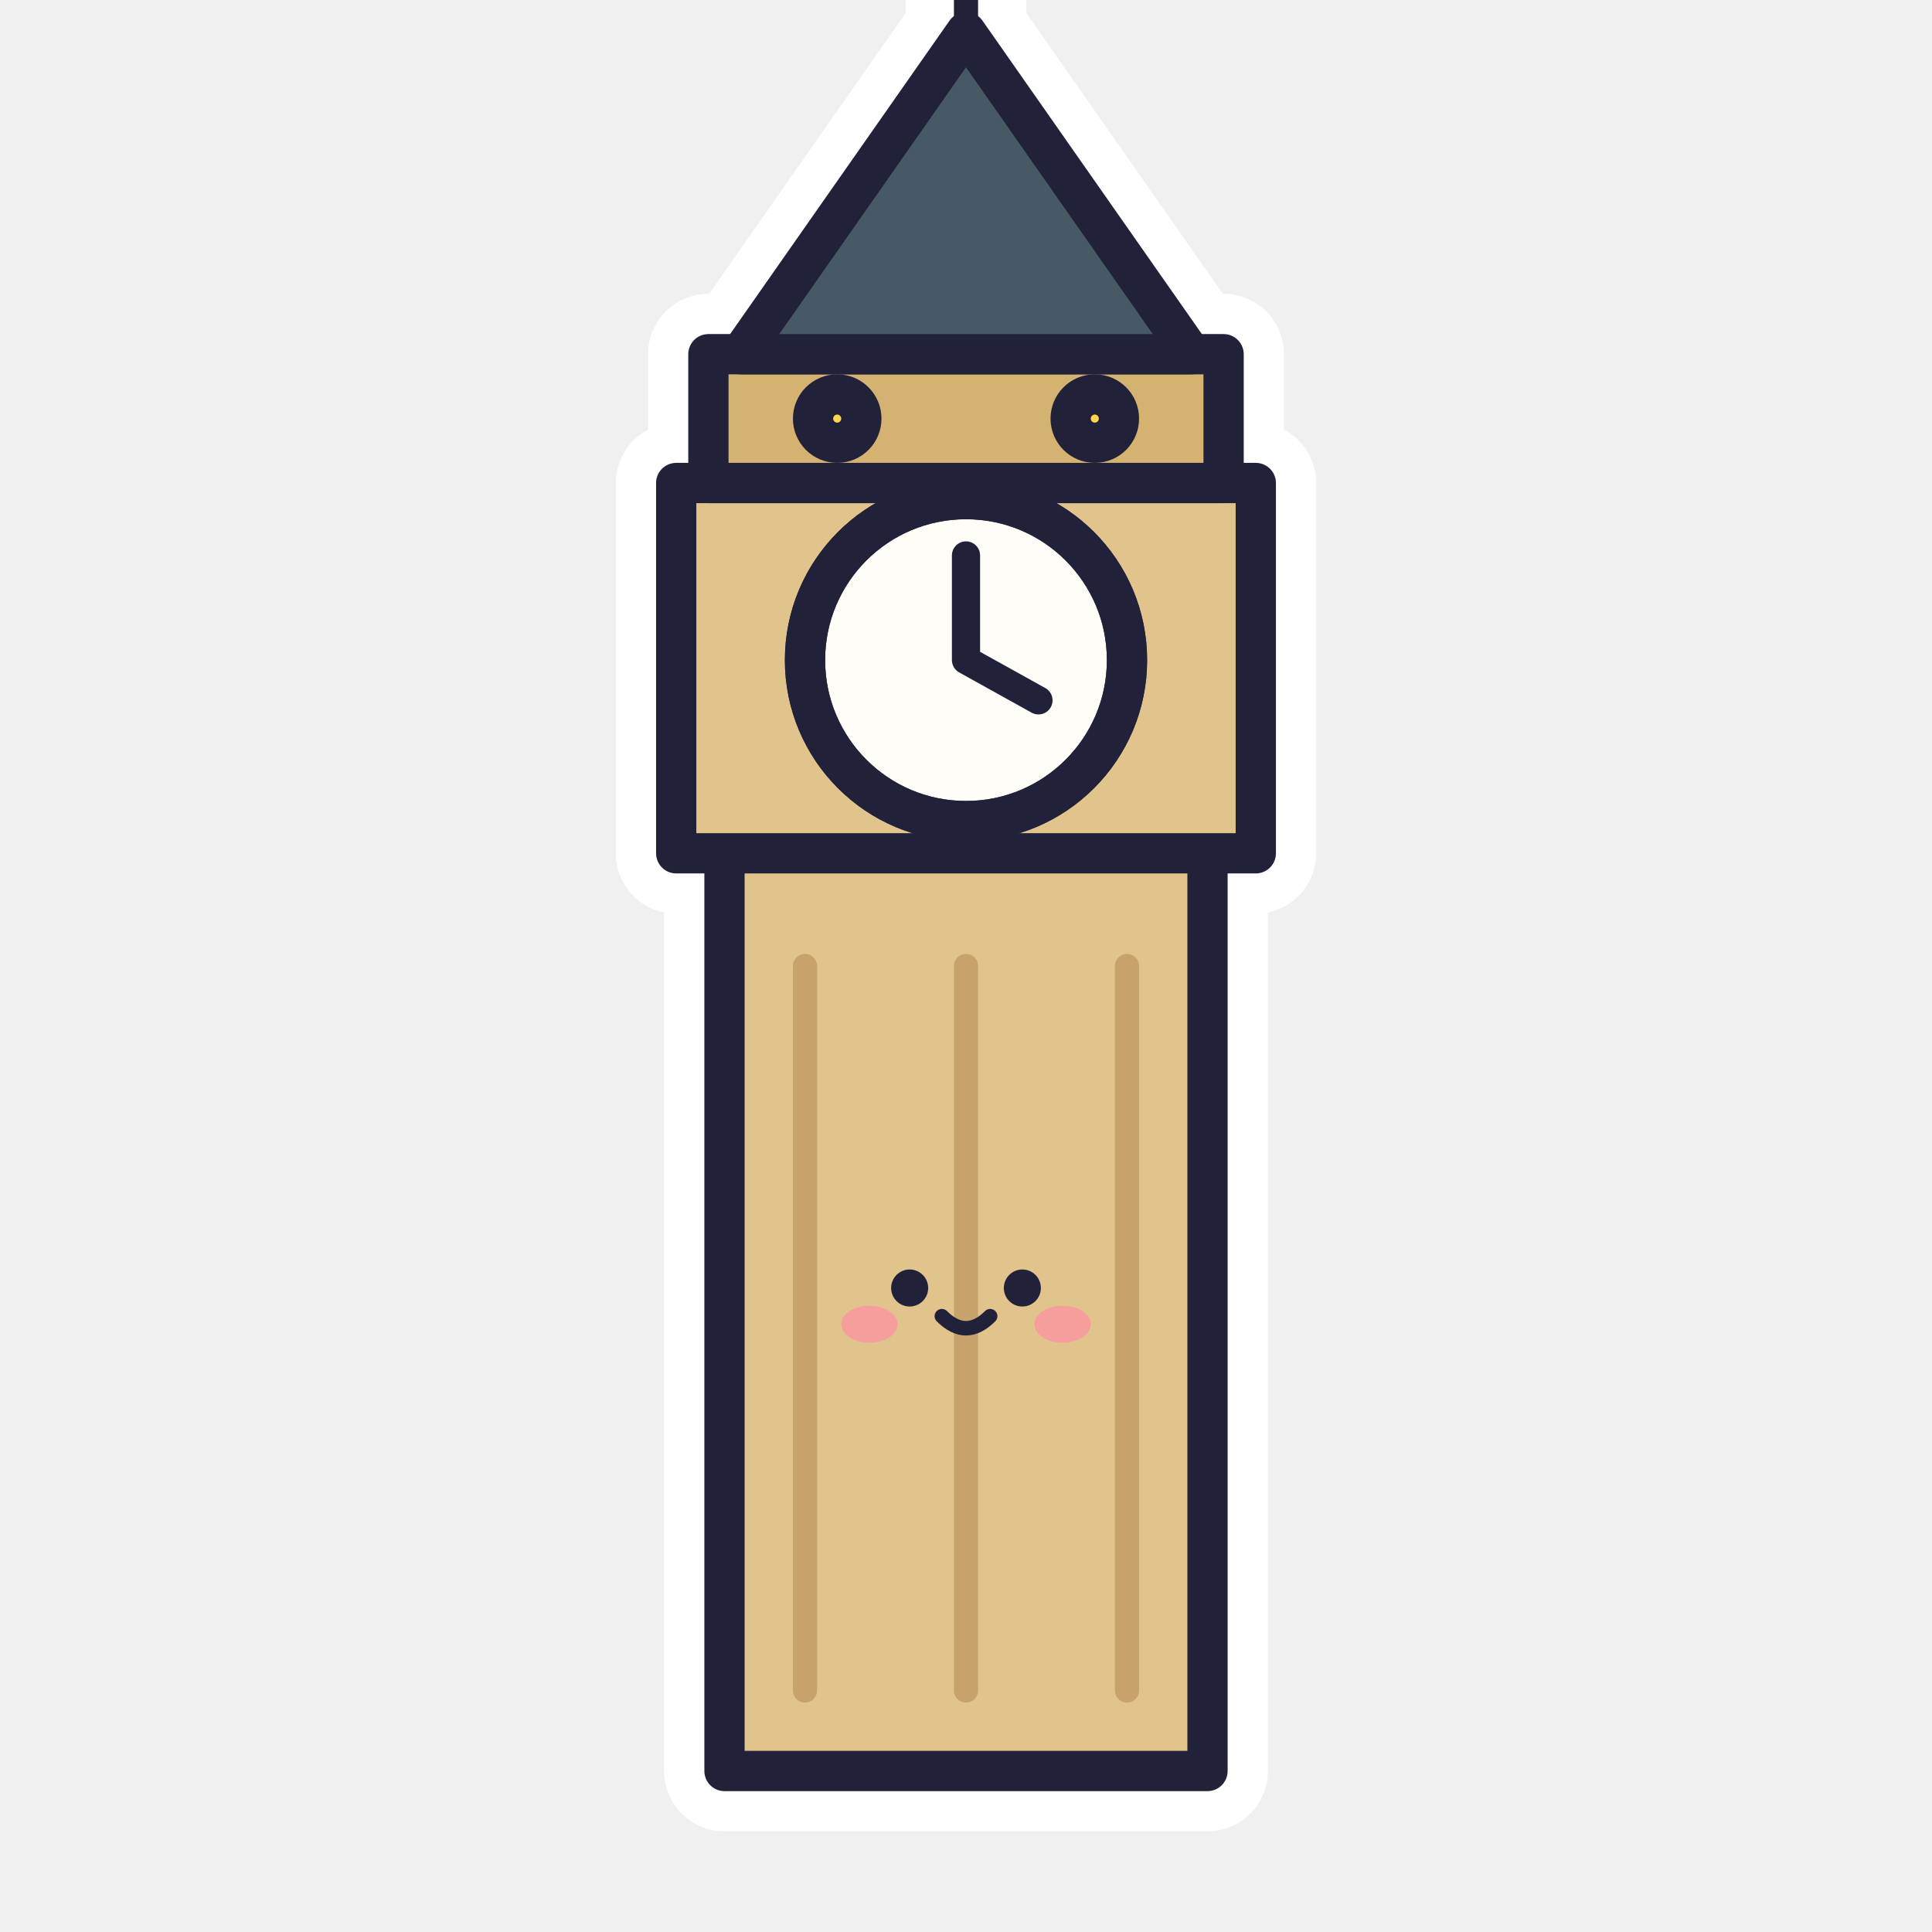
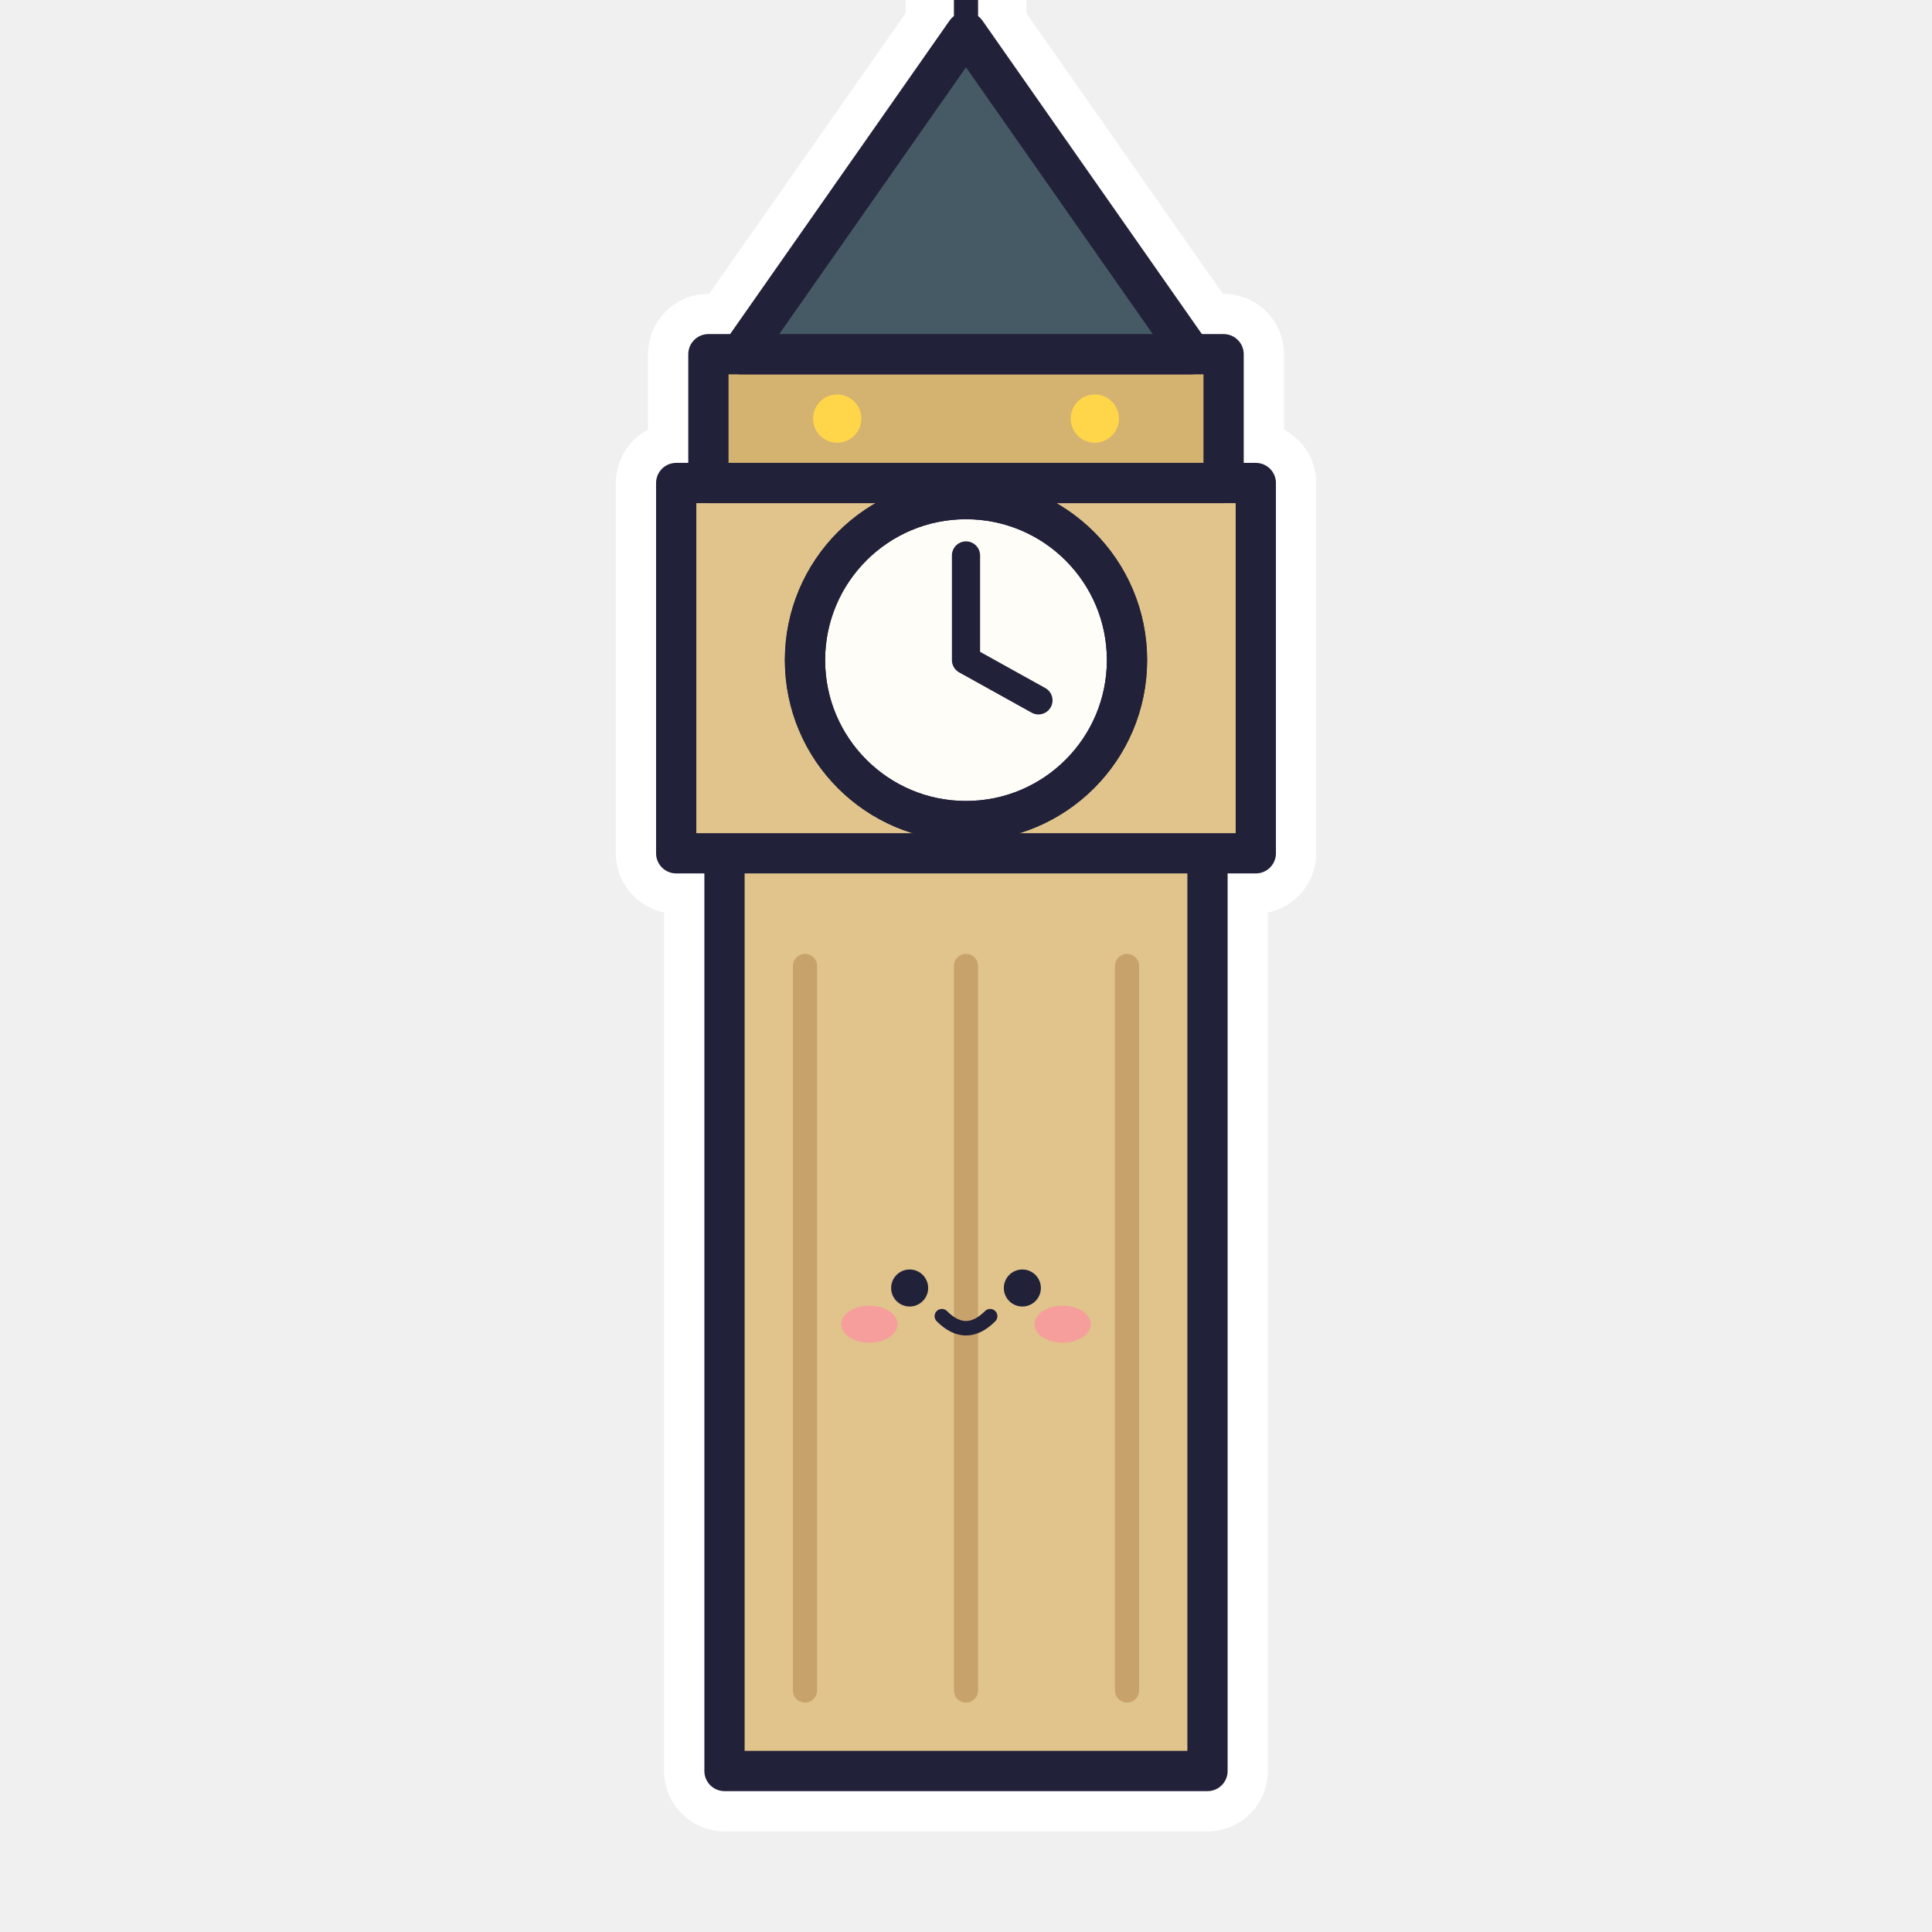
<svg xmlns="http://www.w3.org/2000/svg" viewBox="0 0 240 240" aria-hidden="true">
  <g fill="#fff" stroke="#fff" stroke-width="15" stroke-linejoin="round" stroke-linecap="round">
    <rect x="90" y="100" width="60" height="120" opacity="1" />
    <path d="M100 120v90M120 120v90M140 120v90" opacity="1" />
    <rect x="84" y="60" width="72" height="46" opacity="1" />
    <circle cx="120" cy="82" r="20" opacity="1" />
    <circle cx="120" cy="82" r="20" opacity="1" />
    <path d="M120 82v-13M120 82l9 5" opacity="1" />
    <rect x="88" y="44" width="64" height="16" opacity="1" />
    <path d="M92 44l28-40 28 40z" opacity="1" />
    <path d="M120 4V-4" opacity="1" />
    <circle cx="104" cy="52" r="3" opacity="1" />
    <circle cx="136" cy="52" r="3" opacity="1" />
  </g>
  <g stroke="#22213A" stroke-width="5" stroke-linejoin="round" stroke-linecap="round">
    <rect x="90" y="100" width="60" height="120" fill="#E0C48C" />
    <path d="M100 120v90M120 120v90M140 120v90" fill="none" stroke="#C8A26B" stroke-width="3" />
    <rect x="84" y="60" width="72" height="46" fill="#E0C48C" />
    <circle cx="120" cy="82" r="20" fill="#FFFDF7" />
    <circle cx="120" cy="82" r="20" fill="none" />
    <path d="M120 82v-13M120 82l9 5" fill="none" stroke="#22213A" stroke-width="3.5" />
    <rect x="88" y="44" width="64" height="16" fill="#D4B370" />
    <path d="M92 44l28-40 28 40z" fill="#455A64" />
    <path d="M120 4V-4" fill="none" stroke="#22213A" stroke-width="3" />
-     <circle cx="104" cy="52" r="3" fill="#FFD54A" />
-     <circle cx="136" cy="52" r="3" fill="#FFD54A" />
+     <circle cx="104" cy="52" r="3" fill="#FFD54A" stroke="none" />
+     <circle cx="136" cy="52" r="3" fill="#FFD54A" stroke="none" />
    <circle class="f" cx="113" cy="160" r="2.3" fill="#22213A" stroke="none" />
    <circle class="f" cx="127" cy="160" r="2.3" fill="#22213A" stroke="none" />
    <ellipse class="f" cx="108" cy="164.5" rx="3.5" ry="2.3" fill="#FF8FA3" stroke="none" opacity=".7" />
    <ellipse class="f" cx="132" cy="164.5" rx="3.5" ry="2.3" fill="#FF8FA3" stroke="none" opacity=".7" />
    <path class="f" d="M117 163.5q3 3 6 0" fill="none" stroke-width="1.8" />
  </g>
</svg>
